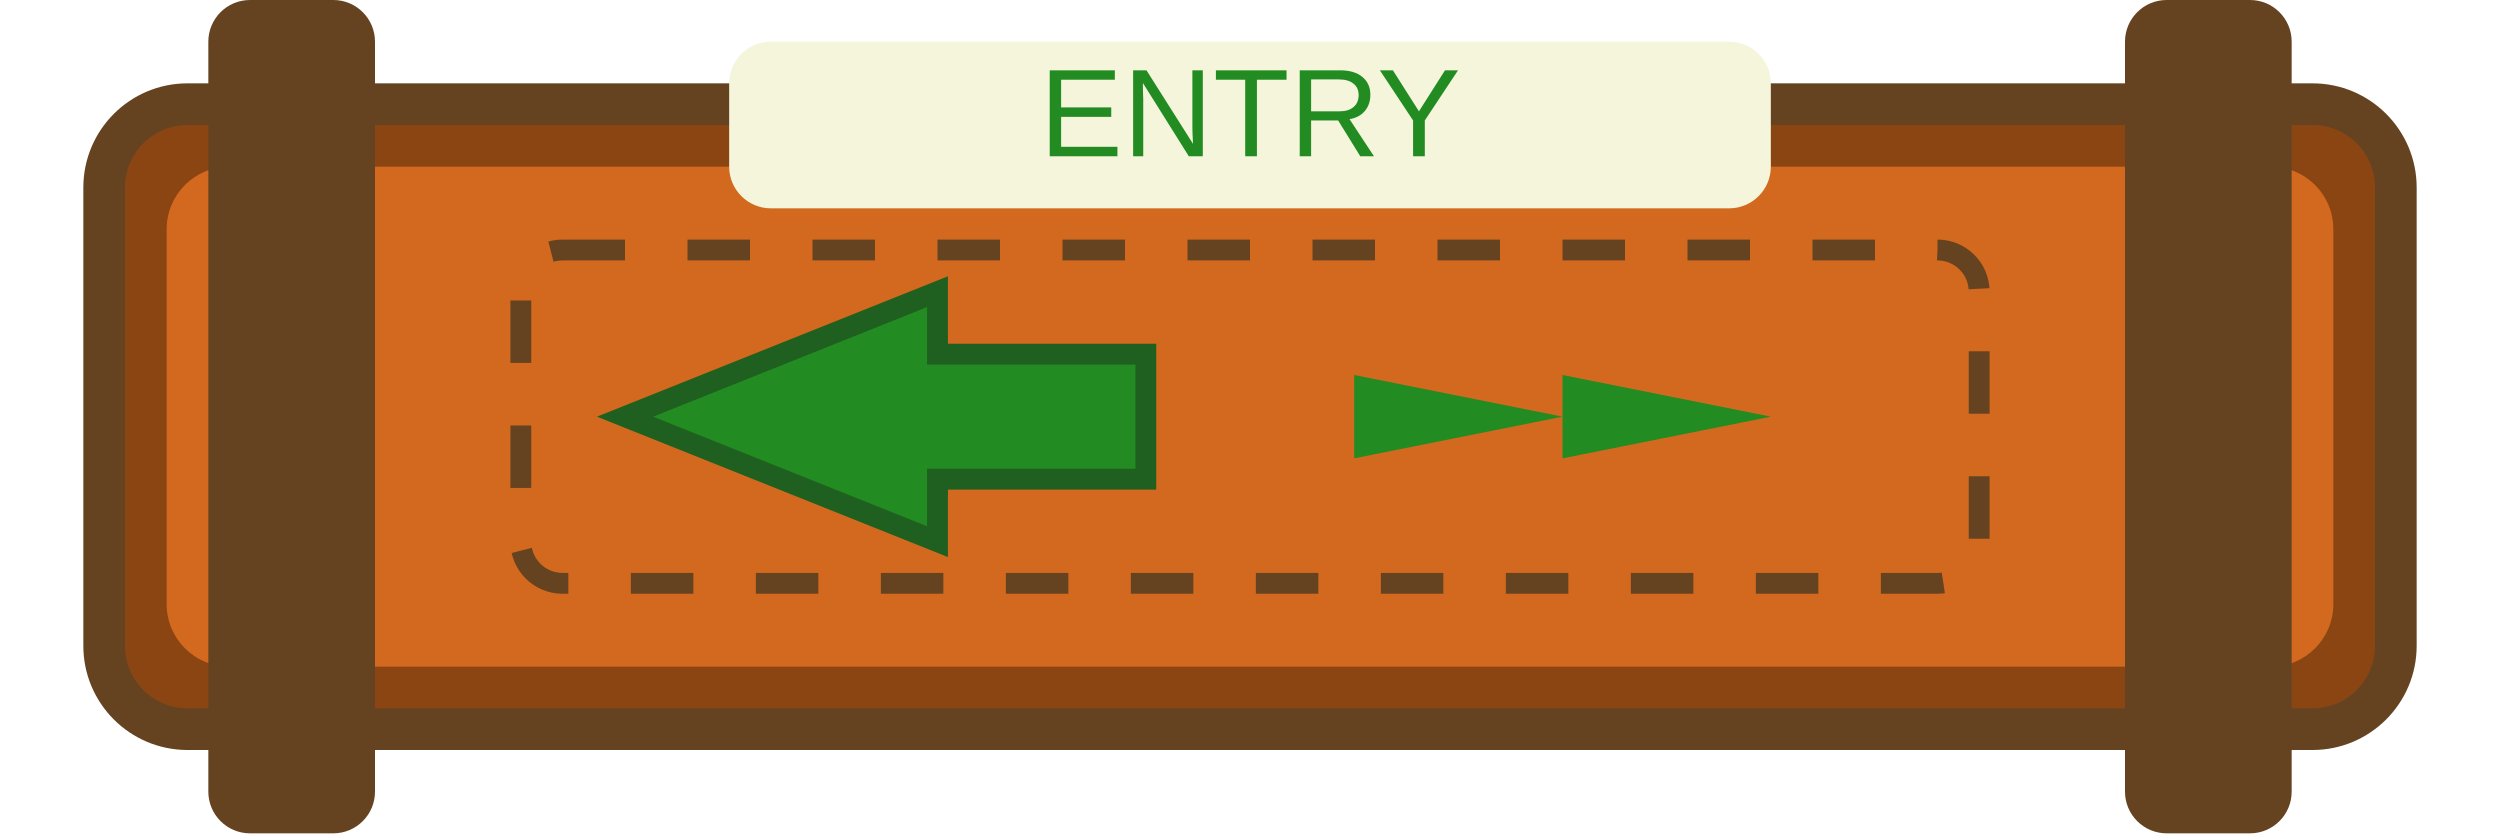
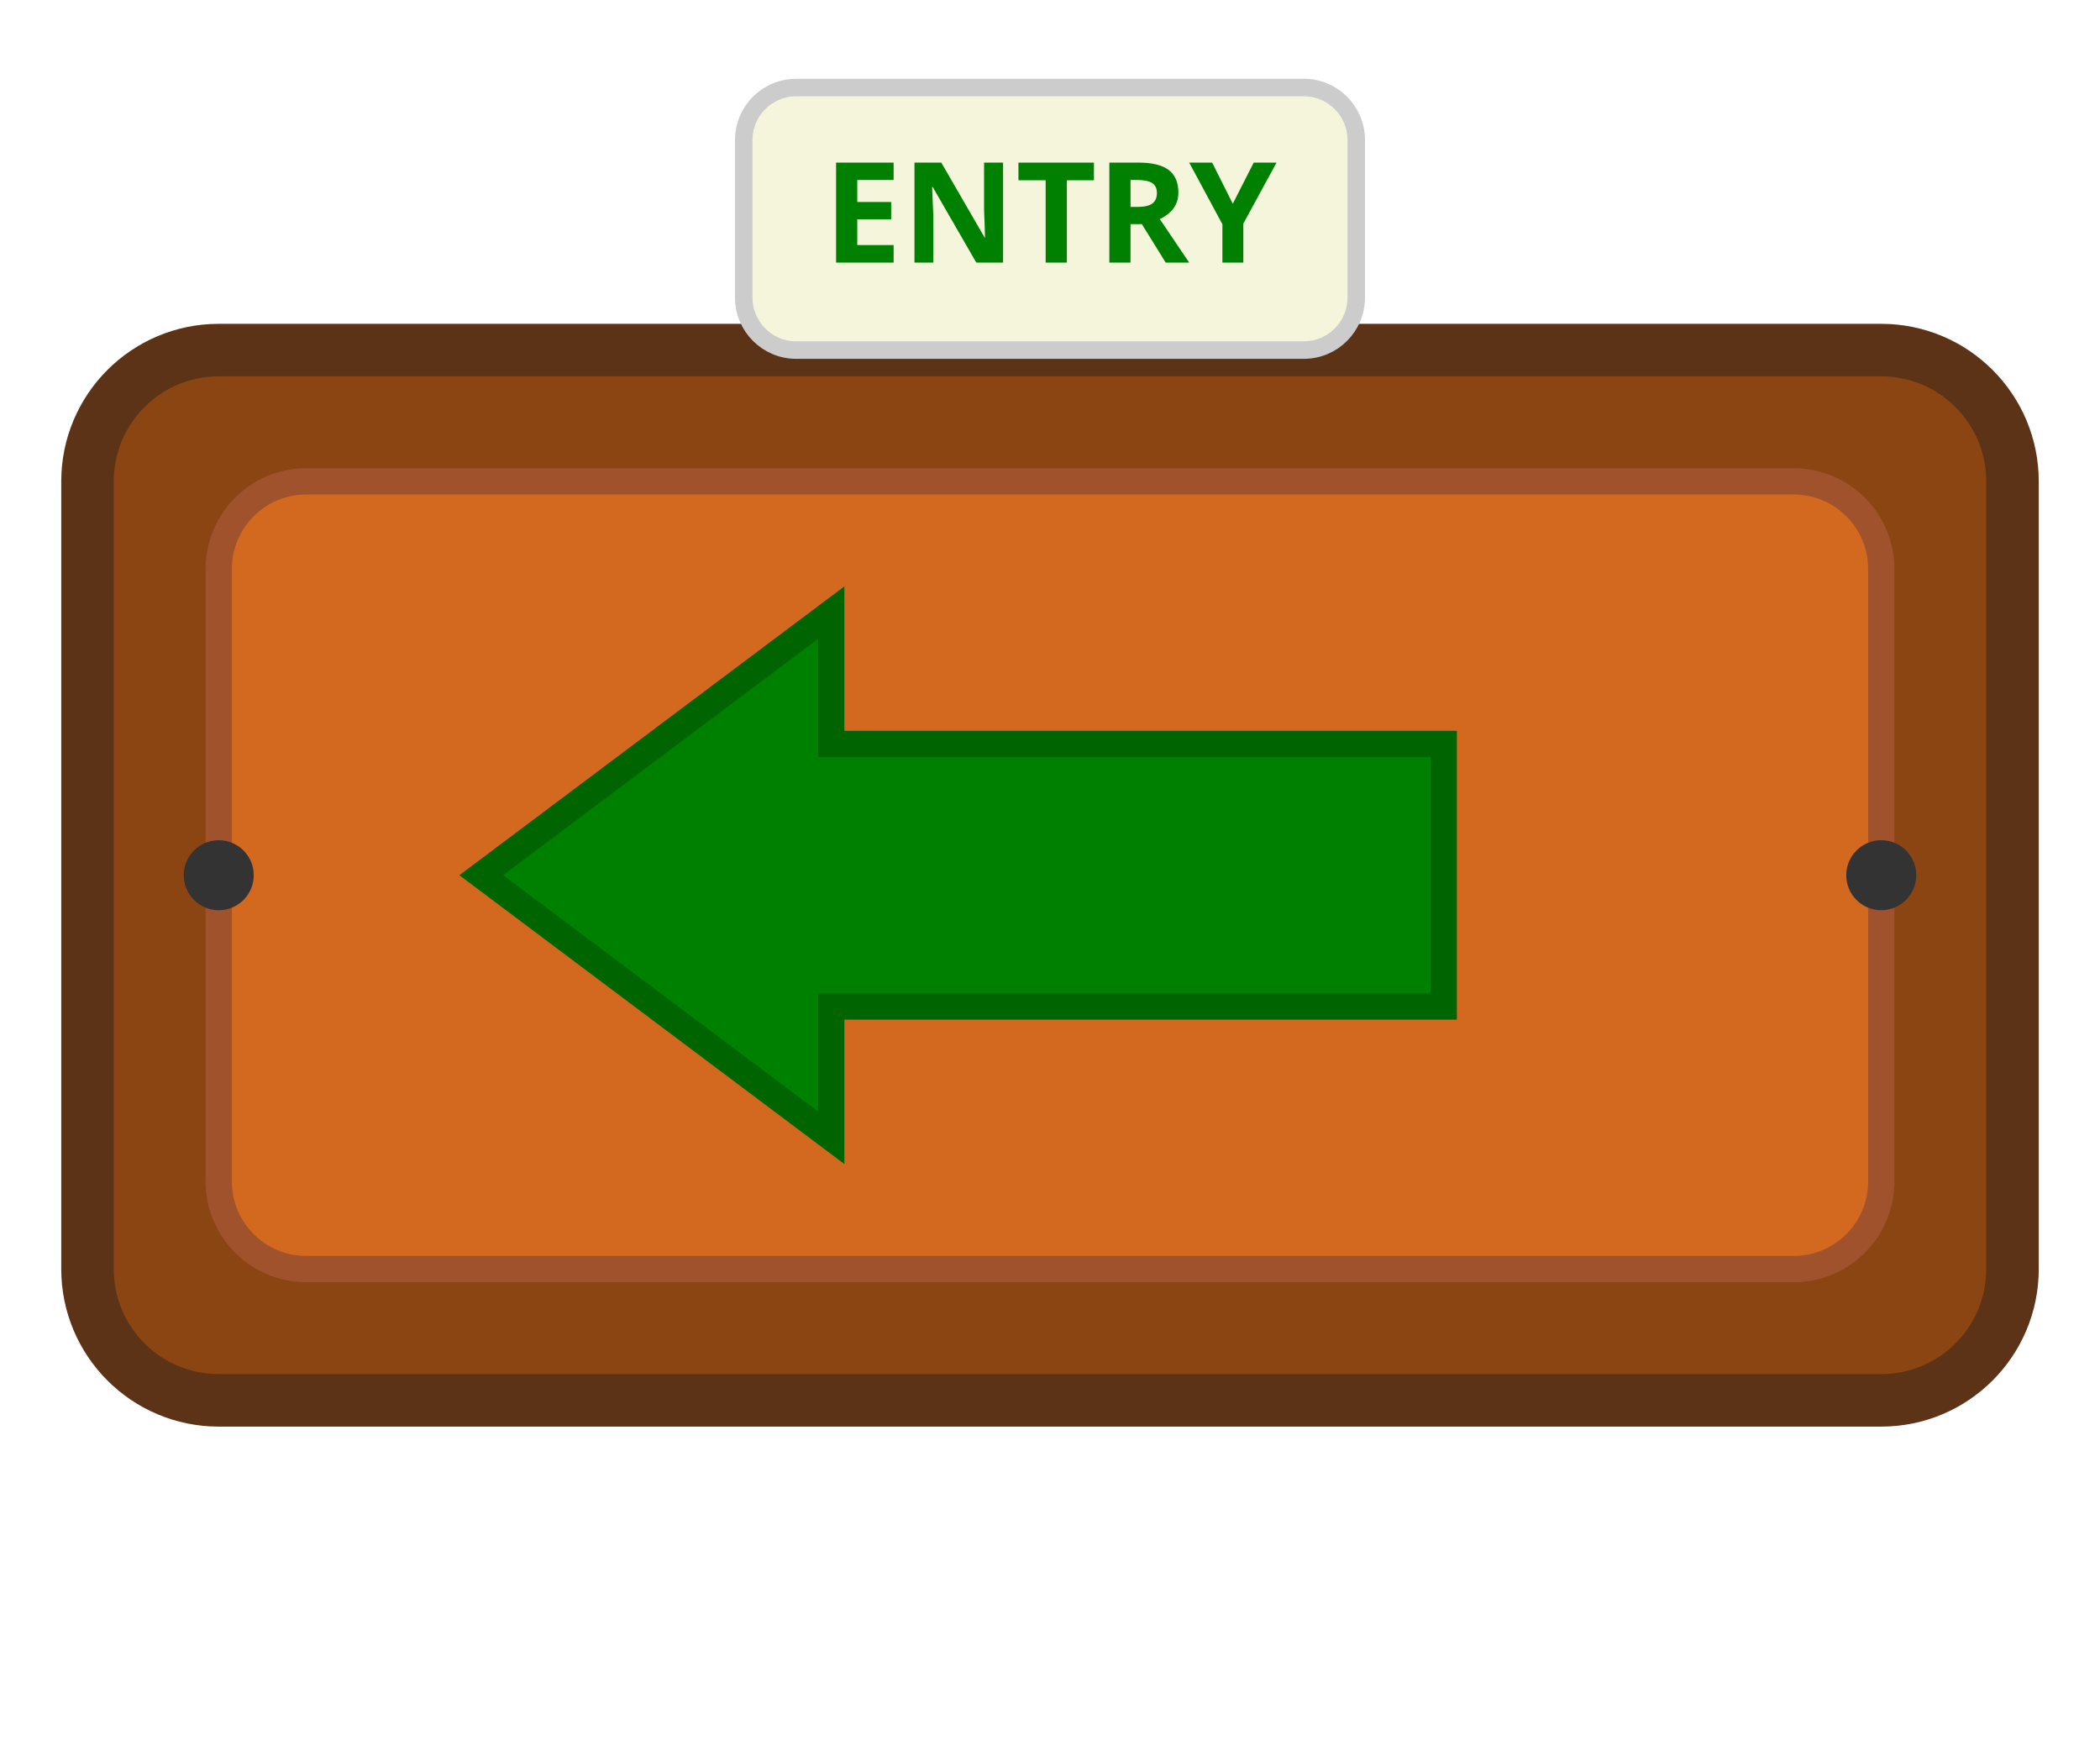
- <svg xmlns="http://www.w3.org/2000/svg" width="120" height="40" viewBox="0 0 120 40">
-   <rect x="5" y="5" width="110" height="30" rx="4" ry="4" fill="#8B4513" stroke="#654321" stroke-width="2" />
-   <rect x="8" y="8" width="104" height="24" rx="3" ry="3" fill="#D2691E" />
-   <rect x="10" y="0" width="8" height="40" rx="2" ry="2" fill="#654321" />
-   <rect x="102" y="0" width="8" height="40" rx="2" ry="2" fill="#654321" />
-   <rect x="25" y="12" width="70" height="16" rx="2" ry="2" fill="none" stroke="#654321" stroke-width="1" stroke-dasharray="3,3" />
-   <polygon points="30,20 45,14 45,17 55,17 55,23 45,23 45,26" fill="#228B22" stroke="#1F5F1F" stroke-width="1" />
-   <polygon points="65,18 75,20 65,22" fill="#228B22" />
-   <polygon points="75,18 85,20 75,22" fill="#228B22" />
-   <rect x="35" y="2" width="50" height="8" rx="2" ry="2" fill="#F5F5DC" />
-   <text x="60" y="7.5" text-anchor="middle" font-family="Arial, sans-serif" font-size="6" fill="#228B22">ENTRY</text>
+ <svg xmlns="http://www.w3.org/2000/svg" width="240" height="200" viewBox="0 0 240 200">
+   <rect x="10" y="40" width="220" height="120" rx="15" ry="15" fill="#8B4513" stroke="#5C3317" stroke-width="6" />
+   <rect x="25" y="55" width="190" height="90" rx="10" ry="10" fill="#D2691E" stroke="#A0522D" stroke-width="3" />
+   <rect x="85" y="10" width="70" height="30" rx="6" ry="6" fill="#f5f5dc" stroke="#ccc" stroke-width="2" />
+   <text x="120" y="30" font-family="Verdana, sans-serif" font-size="16" font-weight="bold" fill="green" text-anchor="middle">ENTRY</text>
+   <polygon points="55,100 95,70 95,85 165,85 165,115 95,115 95,130" fill="green" stroke="darkgreen" stroke-width="3" />
+   <circle cx="25" cy="100" r="4" fill="#333" />
+   <circle cx="215" cy="100" r="4" fill="#333" />
</svg>
